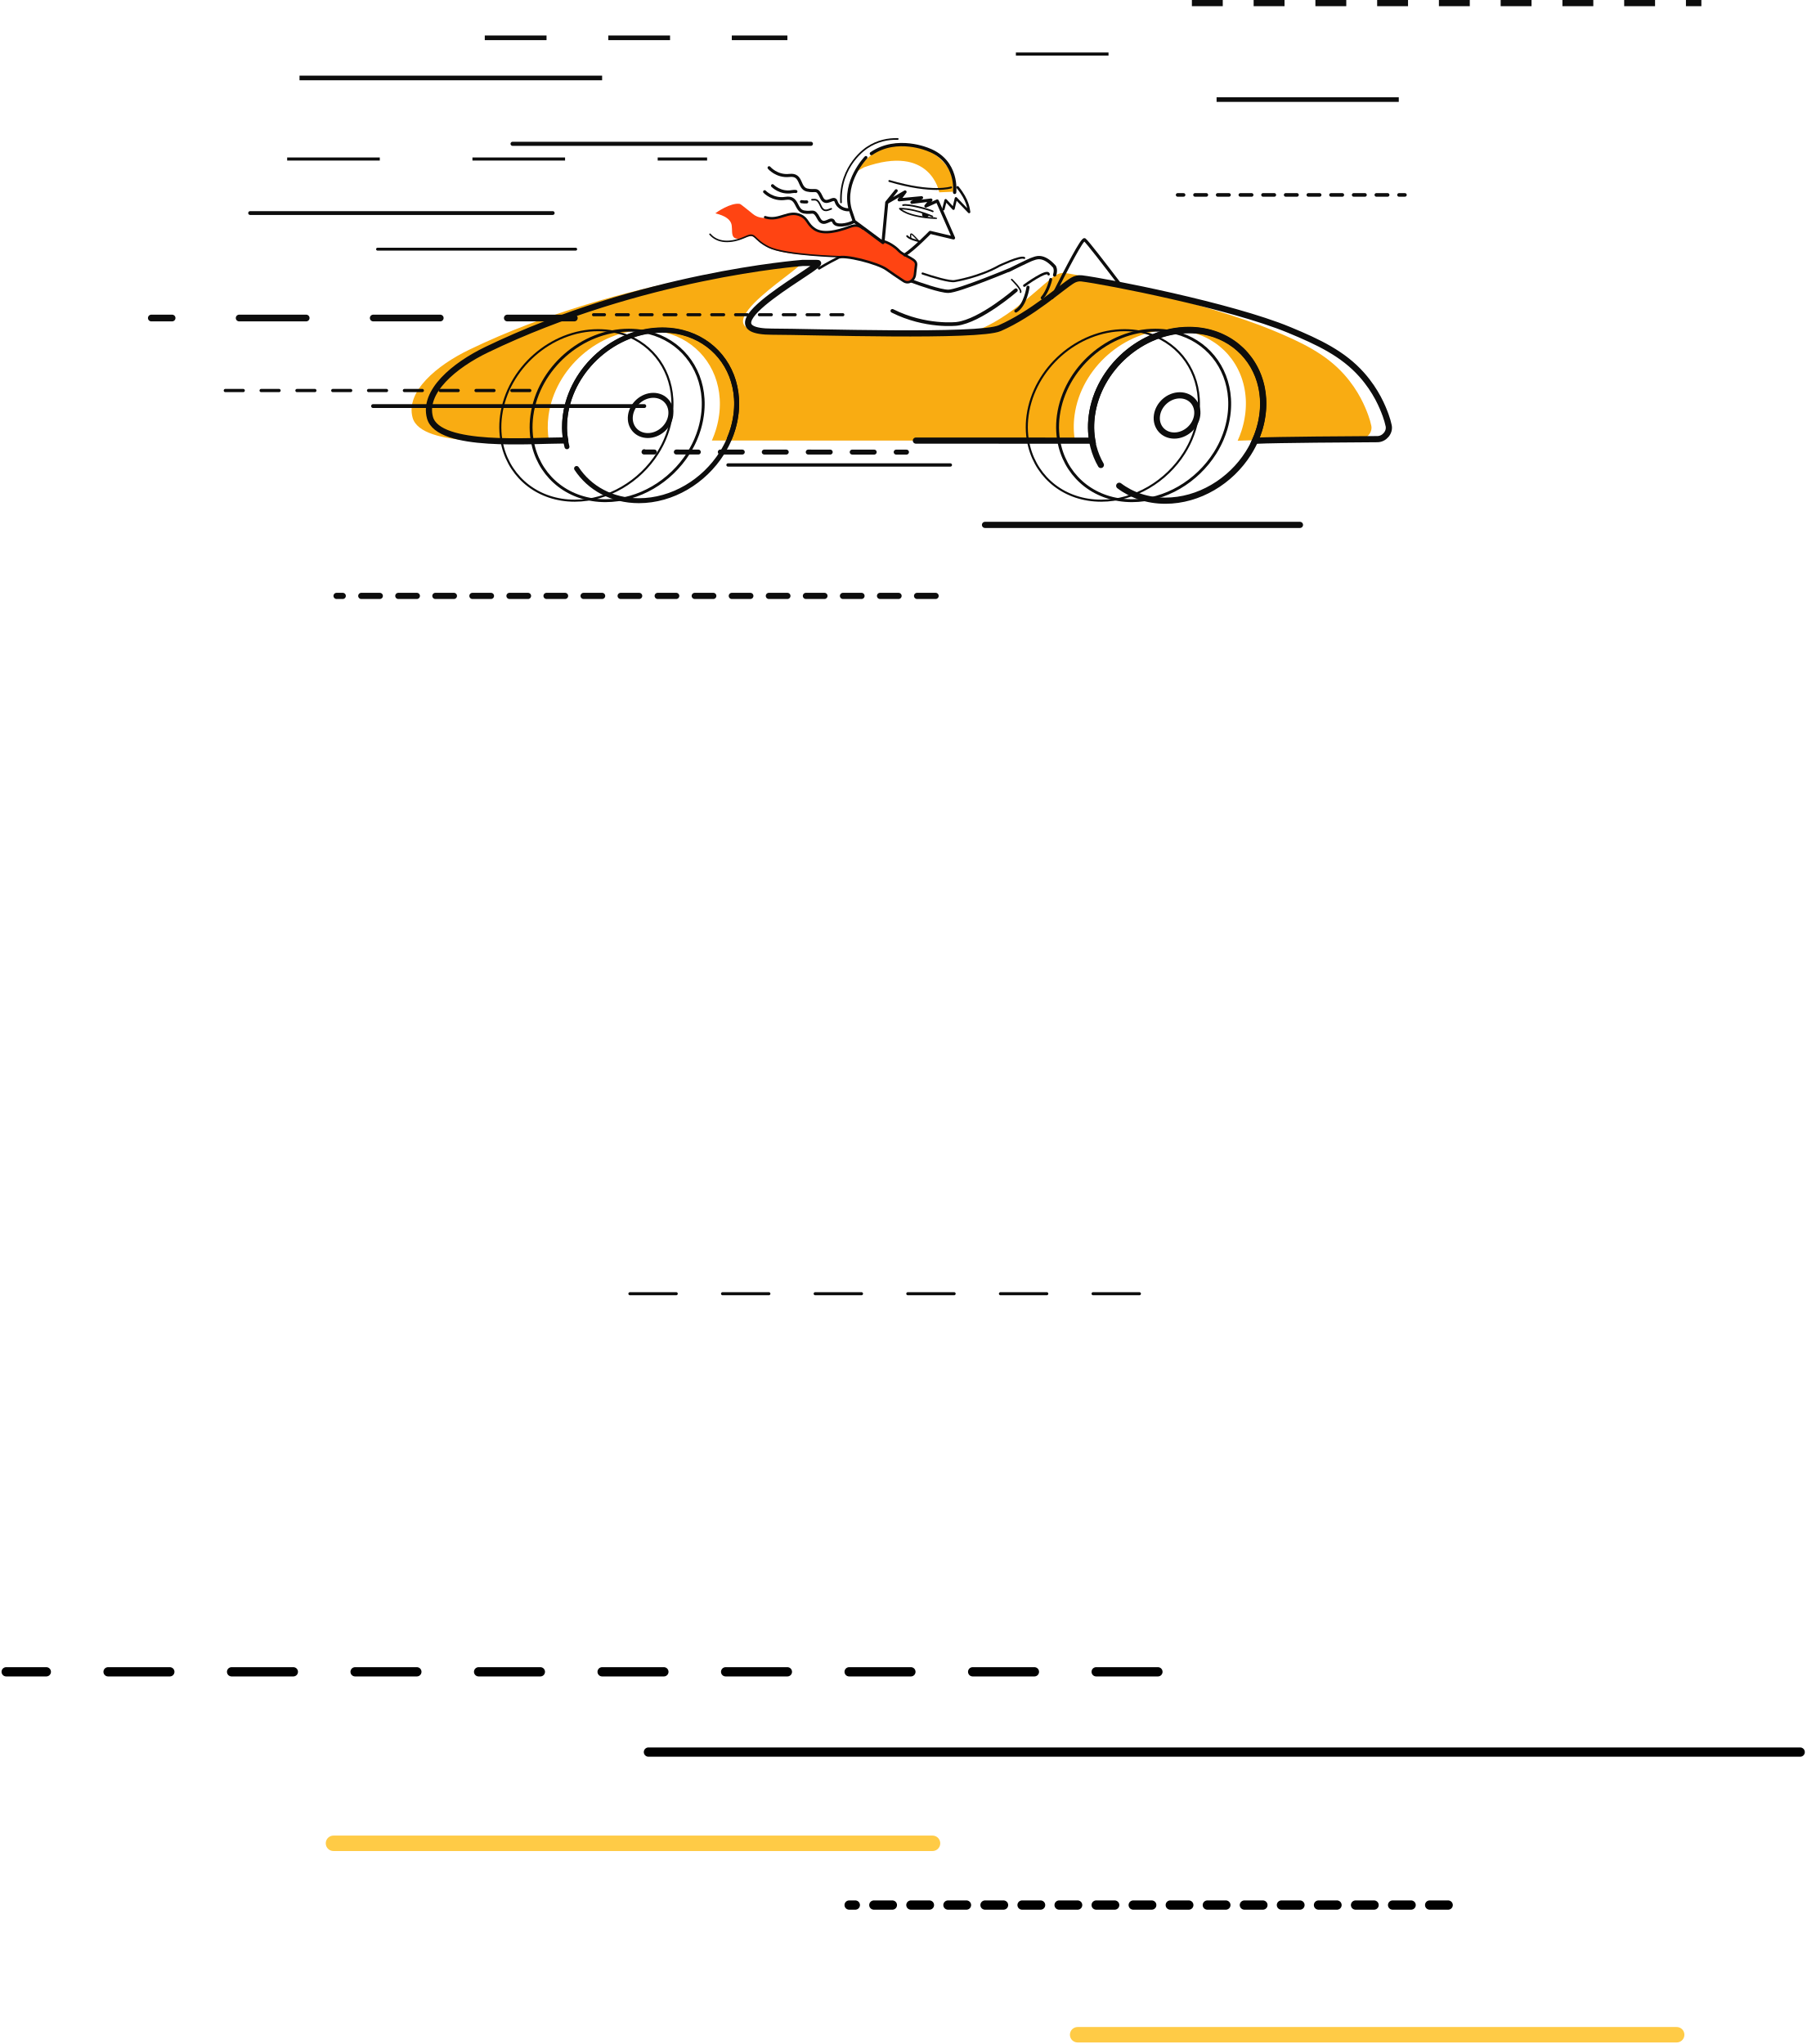
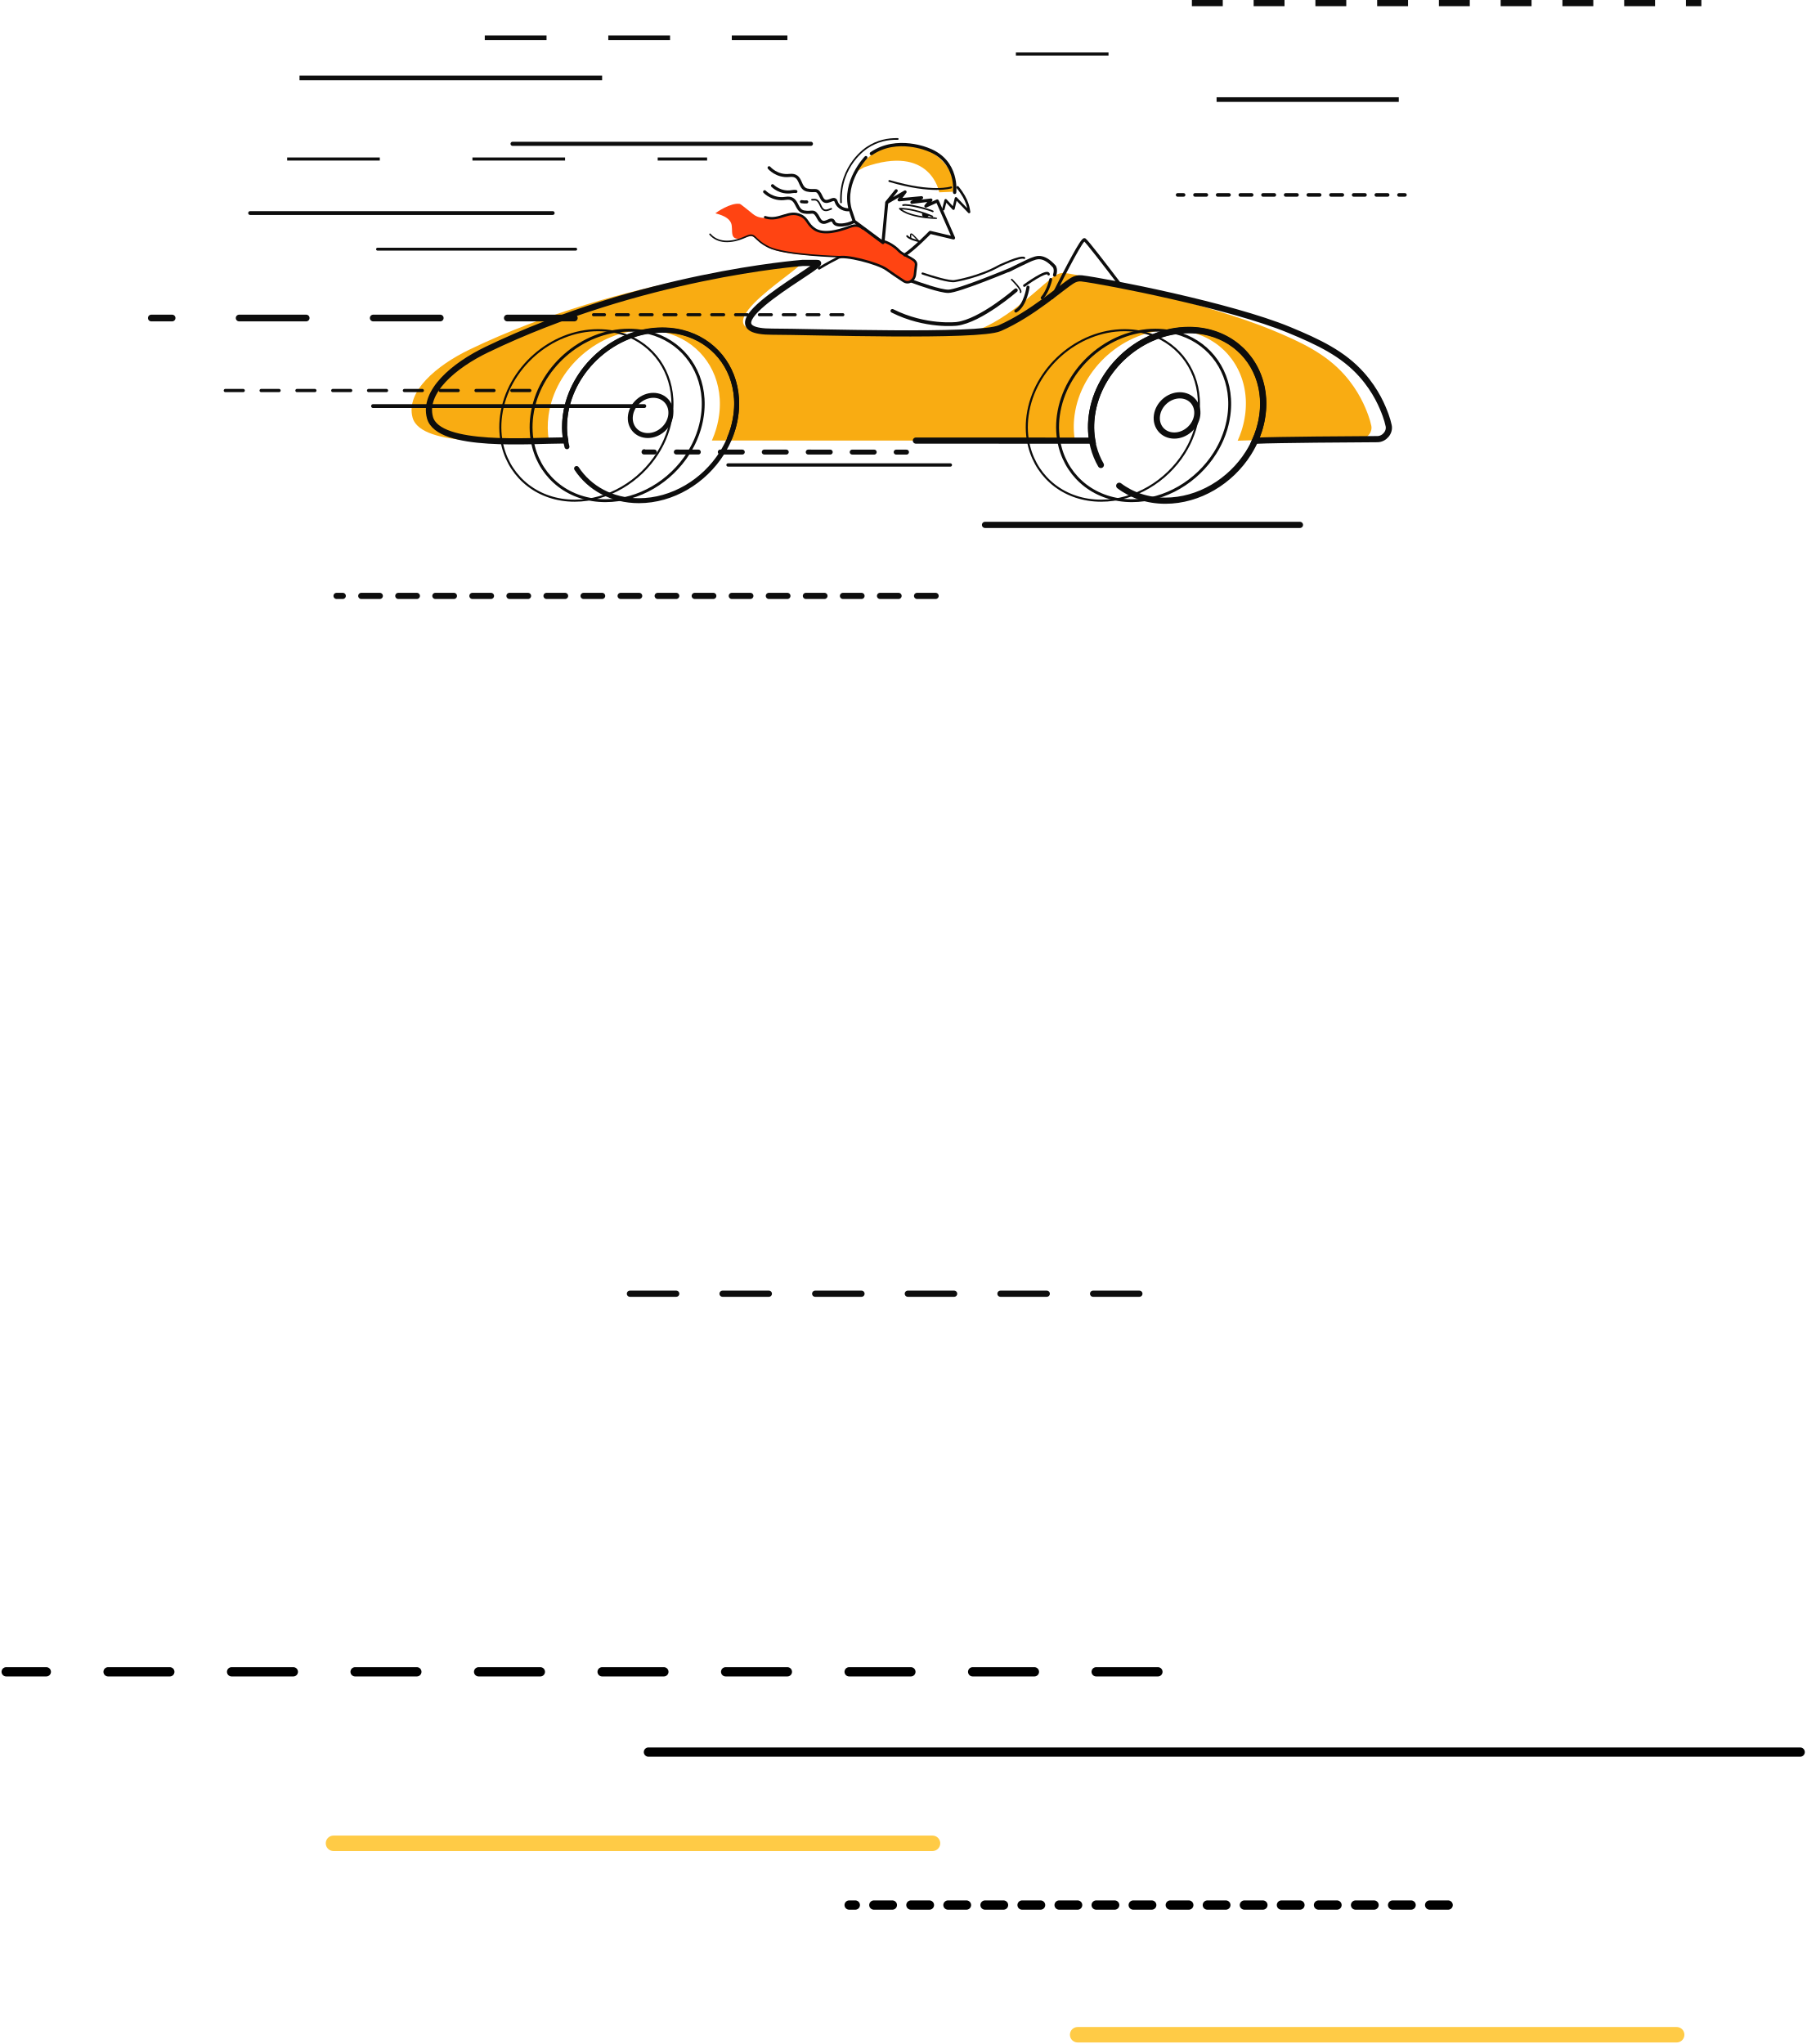
<svg xmlns="http://www.w3.org/2000/svg" width="585" height="662" viewBox="0 0 585 662" fill="none">
+   <line x1="204" y1="419" x2="370" y2="419" stroke="#0D0D0D" stroke-width="2" stroke-linecap="round" stroke-dasharray="15 15" />
  <line x1="386" y1="1" x2="551" y2="1" stroke="#0D0D0D" stroke-width="2" stroke-dasharray="10 10" />
  <line x1="93" y1="51.5" x2="229" y2="51.5" stroke="#0D0D0D" stroke-dasharray="30 30" />
  <line x1="329" y1="17.5" x2="388" y2="17.5" stroke="#0D0D0D" stroke-dasharray="30 30" />
  <line x1="394" y1="32.25" x2="453" y2="32.25" stroke="#0D0D0D" stroke-width="1.5" />
  <line x1="157" y1="12.25" x2="255" y2="12.25" stroke="#0D0D0D" stroke-width="1.5" stroke-dasharray="20 20" />
  <line x1="97" y1="25.25" x2="195" y2="25.25" stroke="#0D0D0D" stroke-width="1.5" />
  <path d="M303 193L109 193" stroke="#0D0D0D" stroke-width="2" stroke-linecap="round" stroke-dasharray="6 6" />
  <path d="M421 170H319" stroke="#0D0D0D" stroke-width="2" stroke-linecap="round" />
-   <path d="M204 419L370 419" stroke="#0D0D0D" stroke-linecap="round" stroke-dasharray="15 15" />
  <path d="M583 567.457L210 567.457" stroke="black" stroke-width="3" stroke-linecap="round" />
  <path d="M469 617H275" stroke="black" stroke-width="3" stroke-linecap="round" stroke-dasharray="6 6" />
  <path d="M302 597H108" stroke="#FFCB46" stroke-width="5" stroke-linecap="round" />
  <path d="M543 659H349" stroke="#FFCB46" stroke-width="5" stroke-linecap="round" />
  <path d="M375 541.457L2 541.457" stroke="black" stroke-width="3" stroke-linecap="round" stroke-dasharray="20 20" />
  <path d="M262.611 46.576L166 46.576" stroke="#0D0D0D" stroke-width="1.333" stroke-miterlimit="10" stroke-linecap="round" />
  <path d="M444.105 137.888C443.88 136.846 443.561 135.677 443.108 134.453C442.127 131.795 440.105 126.686 435.399 121.384C429.319 114.535 421.377 110.789 411.853 106.843C392.79 98.944 352.413 89.329 344.889 88.421C343.914 88.304 342.883 88.542 341.973 89.089C338.295 91.311 328.781 101.621 318.122 106.293C311.337 109.266 261.372 107.417 249.038 107.417C223.774 107.417 264.013 84.629 258.924 85.153C258.905 85.156 258.892 85.157 258.89 85.157C257.935 85.27 202.131 89.088 152.014 113.235C141.393 118.352 131.322 126.838 133.621 135.255C136.352 145.257 166.895 142.623 176.786 142.653H177.442H177.749C177.315 140.09 177.264 137.37 177.65 134.552C179.741 119.302 193.799 106.941 209.046 106.941C209.882 106.941 210.703 106.978 211.511 107.05C211.614 107.059 211.716 107.069 211.818 107.079C212.124 107.11 212.427 107.146 212.728 107.188C212.831 107.201 212.931 107.216 213.032 107.23C213.219 107.258 213.406 107.288 213.593 107.32C213.683 107.335 213.772 107.351 213.86 107.367C214.126 107.416 214.391 107.468 214.652 107.524H214.654C214.981 107.595 215.305 107.671 215.626 107.754C215.627 107.753 215.627 107.753 215.629 107.754C225.581 110.322 232.452 118.678 233.087 129.17C233.11 129.532 233.123 129.896 233.13 130.263C233.137 130.551 233.135 130.838 233.131 131.127C233.127 131.436 233.117 131.747 233.102 132.058C233.097 132.188 233.089 132.317 233.081 132.448C233.067 132.674 233.05 132.902 233.03 133.131C233.022 133.243 233.01 133.355 232.998 133.469C232.991 133.546 232.983 133.624 232.974 133.702C232.944 133.98 232.911 134.259 232.872 134.538C232.812 134.975 232.744 135.409 232.664 135.842C232.621 136.073 232.577 136.304 232.529 136.534C232.377 137.267 232.195 137.991 231.99 138.706C231.939 138.885 231.885 139.063 231.831 139.239C231.525 140.235 231.166 141.213 230.76 142.169C230.689 142.339 230.615 142.506 230.541 142.674L290.989 142.697C310.978 142.705 330.874 142.711 348.131 142.718C347.671 140.11 347.61 137.332 348.004 134.454C350.096 119.204 364.152 106.843 379.399 106.843C380.124 106.843 380.837 106.871 381.541 106.926C381.856 106.95 382.169 106.979 382.479 107.015C382.676 107.038 382.871 107.062 383.066 107.089C383.26 107.115 383.454 107.144 383.646 107.174C383.647 107.173 383.649 107.173 383.649 107.174C383.922 107.217 384.193 107.265 384.462 107.317C384.462 107.317 384.463 107.317 384.464 107.317C395.245 109.398 402.791 118.078 403.444 129.112V129.114C403.454 129.289 403.463 129.465 403.47 129.641C403.47 129.642 403.47 129.644 403.47 129.644C403.476 129.829 403.482 130.015 403.486 130.201C403.487 130.294 403.488 130.388 403.488 130.481C403.488 130.482 403.488 130.482 403.488 130.484C403.491 130.681 403.488 130.879 403.486 131.078C403.484 131.178 403.482 131.278 403.479 131.379C403.479 131.38 403.479 131.38 403.479 131.381C403.472 131.591 403.466 131.801 403.455 132.012C403.45 132.117 403.443 132.223 403.436 132.329C403.43 132.446 403.422 132.563 403.412 132.681C403.404 132.797 403.395 132.913 403.384 133.029C403.386 133.033 403.384 133.037 403.383 133.043C403.375 133.147 403.364 133.252 403.355 133.358C403.354 133.378 403.351 133.396 403.35 133.417C403.339 133.525 403.327 133.633 403.315 133.741C403.303 133.86 403.288 133.979 403.272 134.098C403.257 134.216 403.243 134.335 403.225 134.454C403.167 134.887 403.097 135.318 403.018 135.747C402.966 136.033 402.91 136.316 402.849 136.599C402.79 136.882 402.725 137.165 402.655 137.446C402.552 137.866 402.44 138.284 402.319 138.7C402.319 138.7 402.319 138.7 402.319 138.701C402.238 138.977 402.153 139.253 402.065 139.526C401.712 140.621 401.297 141.694 400.823 142.738C400.824 142.738 400.824 142.738 400.824 142.738C408.436 142.408 432.674 142.273 440.46 142.228C442.701 142.215 444.557 139.999 444.105 137.888Z" fill="#F9AC12" />
  <path d="M236.205 142.072C236.611 141.116 236.97 140.139 237.276 139.142C237.331 138.966 237.383 138.789 237.435 138.61C237.64 137.894 237.822 137.17 237.974 136.437C238.022 136.207 238.066 135.976 238.109 135.745C238.188 135.312 238.257 134.878 238.318 134.442C238.356 134.162 238.39 133.883 238.419 133.606C238.428 133.527 238.436 133.449 238.443 133.372C238.455 133.258 238.466 133.146 238.475 133.034C238.495 132.806 238.513 132.577 238.526 132.351C238.534 132.221 238.542 132.091 238.547 131.962C238.562 131.65 238.573 131.339 238.577 131.031C238.581 130.741 238.581 130.454 238.575 130.167C238.57 129.799 238.555 129.435 238.533 129.073C237.896 118.581 231.026 110.225 221.072 107.657C221.071 107.656 221.071 107.656 221.07 107.657C220.749 107.574 220.423 107.498 220.098 107.427H220.096C219.834 107.371 219.57 107.319 219.304 107.27C219.216 107.254 219.125 107.238 219.037 107.223C218.85 107.191 218.663 107.162 218.476 107.134C218.375 107.119 218.275 107.104 218.172 107.091C217.871 107.049 217.568 107.013 217.262 106.983C217.159 106.972 217.058 106.963 216.955 106.953C216.147 106.881 215.326 106.844 214.49 106.844C199.241 106.844 185.184 119.205 183.094 134.455C182.703 137.309 182.757 140.064 183.207 142.653" stroke="#0D0D0D" stroke-width="1.603" stroke-miterlimit="10" stroke-linecap="round" />
  <path d="M293.573 146.427C292.461 146.427 291.347 146.426 290.234 146.426" stroke="#0D0D0D" stroke-width="1.603" stroke-linecap="round" stroke-linejoin="round" />
  <path d="M283.114 146.423C259.637 146.414 236.384 146.404 215.469 146.396" stroke="#0D0D0D" stroke-width="1.603" stroke-linecap="round" stroke-linejoin="round" stroke-dasharray="7.12 7.12" />
  <path d="M211.908 146.395C210.788 146.395 209.675 146.393 208.569 146.393C208.587 146.357 208.601 146.324 208.617 146.289" stroke="#0D0D0D" stroke-width="1.603" stroke-linecap="round" stroke-linejoin="round" />
  <path d="M183.071 142.653H182.415C172.525 142.623 141.982 145.257 139.25 135.255C136.95 126.838 147.021 118.352 157.643 113.235C207.761 89.088 258.945 85.27 259.9 85.157C259.901 85.157 264.534 85.156 264.553 85.153C269.642 84.629 224.784 107.417 250.048 107.417C262.381 107.417 316.967 109.266 323.751 106.293C334.411 101.621 343.687 93.047 347.365 90.825C348.273 90.278 349.305 90.04 350.28 90.157C357.804 91.066 398.419 98.944 417.482 106.843C427.006 110.789 434.949 114.535 441.028 121.384C445.735 126.686 447.756 131.795 448.737 134.453C449.19 135.677 449.509 136.846 449.734 137.888C450.186 139.999 448.33 142.215 446.089 142.228C438.303 142.273 414.066 142.408 406.453 142.738C406.453 142.738 406.453 142.738 406.452 142.738C406.925 141.694 407.34 140.621 407.694 139.526C407.782 139.253 407.866 138.977 407.948 138.701C407.948 138.7 407.948 138.7 407.948 138.7C408.069 138.284 408.182 137.866 408.284 137.446C408.354 137.165 408.419 136.882 408.478 136.599C408.539 136.316 408.596 136.033 408.648 135.747C408.726 135.318 408.795 134.887 408.855 134.454C408.871 134.335 408.885 134.216 408.901 134.098C408.916 133.979 408.931 133.86 408.944 133.741C408.956 133.633 408.968 133.525 408.979 133.417C408.98 133.396 408.983 133.378 408.984 133.358C408.995 133.252 409.006 133.147 409.012 133.043C409.015 133.037 409.015 133.033 409.014 133.029C409.024 132.913 409.034 132.797 409.042 132.681C409.051 132.563 409.059 132.446 409.066 132.329C409.072 132.223 409.079 132.117 409.084 132.012C409.095 131.801 409.102 131.591 409.108 131.381C409.108 131.38 409.108 131.38 409.108 131.379C409.111 131.278 409.114 131.178 409.115 131.078C409.118 130.879 409.12 130.681 409.118 130.484C409.118 130.482 409.118 130.482 409.118 130.481C409.118 130.388 409.116 130.294 409.115 130.201C409.111 130.015 409.106 129.829 409.099 129.644C409.099 129.644 409.099 129.642 409.099 129.641C409.092 129.465 409.083 129.289 409.074 129.114V129.112C408.422 118.078 400.875 109.398 390.094 107.317C390.092 107.317 390.091 107.317 390.091 107.317C389.821 107.265 389.55 107.217 389.278 107.174C389.278 107.173 389.276 107.173 389.275 107.174C389.083 107.144 388.889 107.115 388.695 107.089C388.5 107.062 388.304 107.038 388.108 107.015C387.798 106.979 387.486 106.95 387.17 106.926C386.468 106.871 385.755 106.843 385.028 106.843C369.78 106.843 355.724 119.204 353.634 134.454C353.24 137.332 353.298 140.11 353.761 142.718C336.503 142.711 316.607 142.705 296.618 142.697" stroke="#0D0D0D" stroke-width="2" stroke-miterlimit="10" stroke-linecap="round" />
  <path d="M186.725 151.732C190.912 158.086 198.155 162.16 206.91 162.16C217.775 162.16 228.037 155.884 233.793 146.758C234.302 145.953 234.774 145.125 235.21 144.278C235.318 144.069 235.423 143.856 235.526 143.644C235.679 143.33 235.827 143.014 235.967 142.694C236.046 142.519 236.122 142.344 236.195 142.168C236.601 141.212 236.961 140.234 237.266 139.238C237.321 139.062 237.373 138.884 237.425 138.705C237.631 137.989 237.813 137.266 237.965 136.532C238.013 136.303 238.057 136.072 238.1 135.841C238.179 135.408 238.248 134.974 238.308 134.537C238.347 134.258 238.38 133.979 238.41 133.701C238.419 133.622 238.427 133.545 238.434 133.468C238.446 133.354 238.456 133.242 238.466 133.13C238.486 132.901 238.503 132.673 238.516 132.447C238.524 132.316 238.532 132.187 238.538 132.057C238.552 131.746 238.563 131.435 238.567 131.126C238.571 130.837 238.571 130.549 238.566 130.262C238.56 129.895 238.546 129.531 238.523 129.169C237.886 118.677 231.016 110.321 221.064 107.753C221.063 107.751 221.063 107.751 221.062 107.753C220.74 107.67 220.415 107.594 220.089 107.523H220.088C219.826 107.467 219.562 107.415 219.296 107.365C219.208 107.349 219.117 107.333 219.029 107.319C218.842 107.287 218.655 107.257 218.468 107.229C218.368 107.215 218.266 107.2 218.164 107.187C217.863 107.145 217.56 107.109 217.254 107.078C217.151 107.068 217.05 107.058 216.947 107.049C216.139 106.977 215.318 106.939 214.482 106.939C199.233 106.939 185.176 119.301 183.086 134.551C182.596 138.127 182.807 141.546 183.615 144.683H183.616M209.802 141.065C206.204 141.065 203.687 138.148 204.181 134.551C204.674 130.953 207.991 128.035 211.589 128.035C215.187 128.035 217.703 130.953 217.21 134.551C216.717 138.148 213.4 141.065 209.802 141.065Z" stroke="#0D0D0D" stroke-width="1.603" stroke-miterlimit="10" stroke-linecap="round" stroke-linejoin="round" />
  <path d="M227.582 133.701C227.591 133.622 227.599 133.545 227.606 133.468C227.618 133.354 227.629 133.242 227.638 133.13C227.658 132.901 227.675 132.673 227.689 132.447C227.697 132.316 227.705 132.187 227.71 132.057C227.725 131.746 227.735 131.435 227.739 131.126C227.743 130.837 227.743 130.549 227.738 130.262C227.733 129.895 227.718 129.531 227.695 129.169C227.058 118.677 220.189 110.321 210.235 107.753C210.234 107.751 210.234 107.751 210.233 107.753C209.912 107.67 209.586 107.594 209.26 107.523H209.259C208.997 107.467 208.733 107.415 208.467 107.365C208.379 107.349 208.288 107.333 208.2 107.319C208.013 107.287 207.826 107.257 207.639 107.229C207.538 107.215 207.437 107.2 207.335 107.187C207.034 107.145 206.731 107.109 206.425 107.078C206.322 107.068 206.221 107.058 206.118 107.049C205.31 106.977 204.489 106.939 203.653 106.939C188.404 106.939 174.347 119.301 172.257 134.551C171.767 138.127 171.978 141.546 172.786 144.683H172.787C175.423 154.918 184.411 162.16 196.083 162.16C206.949 162.16 217.21 155.884 222.966 146.758C223.475 145.953 223.948 145.125 224.383 144.278C224.492 144.069 224.597 143.856 224.7 143.644C224.852 143.33 225 143.014 225.141 142.694C225.219 142.519 225.295 142.344 225.369 142.168C225.775 141.212 226.134 140.234 226.44 139.238C226.495 139.062 226.547 138.884 226.599 138.705C226.805 137.989 226.986 137.266 227.138 136.532C227.187 136.303 227.231 136.072 227.273 135.841C227.352 135.408 227.422 134.974 227.482 134.537C227.519 134.258 227.554 133.979 227.582 133.701Z" stroke="#0D0D0D" stroke-width="0.935" stroke-miterlimit="10" stroke-linecap="round" />
  <path d="M217.616 133.701C217.625 133.622 217.633 133.545 217.64 133.468C217.652 133.354 217.662 133.242 217.672 133.13C217.692 132.901 217.709 132.673 217.722 132.447C217.73 132.316 217.739 132.187 217.744 132.057C217.759 131.746 217.769 131.435 217.773 131.126C217.777 130.837 217.777 130.549 217.772 130.262C217.767 129.895 217.752 129.531 217.729 129.169C217.092 118.677 210.222 110.321 200.27 107.753C200.269 107.751 200.269 107.751 200.268 107.753C199.946 107.67 199.621 107.594 199.295 107.523H199.294C199.032 107.467 198.768 107.415 198.502 107.365C198.414 107.349 198.323 107.333 198.235 107.319C198.048 107.287 197.861 107.257 197.674 107.229C197.574 107.215 197.473 107.2 197.37 107.187C197.069 107.145 196.766 107.109 196.46 107.078C196.357 107.068 196.256 107.058 196.153 107.049C195.345 106.977 194.524 106.939 193.688 106.939C178.439 106.939 164.382 119.301 162.292 134.551C161.802 138.127 162.013 141.546 162.821 144.683H162.822C165.458 154.918 174.446 162.16 186.118 162.16C196.984 162.16 207.246 155.884 213.002 146.758C213.51 145.953 213.983 145.125 214.418 144.278C214.527 144.069 214.632 143.856 214.735 143.644C214.887 143.33 215.035 143.014 215.176 142.694C215.254 142.519 215.331 142.344 215.404 142.168C215.81 141.212 216.169 140.234 216.475 139.238C216.53 139.062 216.582 138.884 216.634 138.705C216.84 137.989 217.021 137.266 217.174 136.532C217.222 136.303 217.266 136.072 217.308 135.841C217.387 135.408 217.457 134.974 217.517 134.537C217.553 134.258 217.588 133.979 217.616 133.701Z" stroke="#0D0D0D" stroke-width="0.668" stroke-miterlimit="10" stroke-linecap="round" stroke-linejoin="round" />
  <path d="M362.468 157.33C366.489 160.378 371.62 162.16 377.412 162.16C388.277 162.16 398.539 155.884 404.295 146.758C404.804 145.953 405.277 145.125 405.712 144.278C405.82 144.069 405.926 143.856 406.029 143.644C406.181 143.33 406.329 143.014 406.469 142.694C406.548 142.519 406.624 142.344 406.698 142.168C407.104 141.212 407.463 140.234 407.769 139.238C407.823 139.062 407.876 138.884 407.928 138.705C408.133 137.989 408.315 137.266 408.467 136.532C408.515 136.303 408.559 136.072 408.602 135.841C408.681 135.408 408.75 134.974 408.81 134.537C408.849 134.258 408.883 133.979 408.912 133.701C408.921 133.622 408.929 133.545 408.936 133.468C408.948 133.354 408.959 133.242 408.968 133.13C408.988 132.901 409.005 132.673 409.019 132.447C409.027 132.316 409.035 132.187 409.04 132.057C409.055 131.746 409.065 131.435 409.069 131.126C409.073 130.837 409.073 130.549 409.068 130.262C409.063 129.895 409.048 129.531 409.025 129.169C408.388 118.677 401.519 110.321 391.565 107.753C391.564 107.751 391.564 107.751 391.563 107.753C391.241 107.67 390.916 107.594 390.59 107.523H390.589C390.327 107.467 390.063 107.415 389.797 107.365C389.709 107.349 389.618 107.333 389.53 107.319C389.343 107.287 389.156 107.257 388.969 107.229C388.869 107.215 388.767 107.2 388.665 107.187C388.364 107.145 388.061 107.109 387.755 107.078C387.652 107.068 387.551 107.058 387.448 107.049C386.64 106.977 385.819 106.939 384.983 106.939C369.734 106.939 355.677 119.301 353.587 134.551C353.097 138.127 353.308 141.546 354.116 144.683H354.117C354.661 146.792 355.474 148.775 356.524 150.592M380.304 141.065C376.707 141.065 374.189 138.148 374.683 134.551C375.176 130.953 378.494 128.035 382.091 128.035C385.689 128.035 388.205 130.953 387.712 134.551C387.218 138.148 383.902 141.065 380.304 141.065Z" stroke="#0D0D0D" stroke-width="2" stroke-miterlimit="10" stroke-linecap="round" stroke-linejoin="round" />
  <path d="M398.084 133.701C398.093 133.622 398.101 133.545 398.108 133.468C398.12 133.354 398.131 133.242 398.14 133.13C398.16 132.901 398.177 132.673 398.191 132.447C398.199 132.316 398.207 132.187 398.212 132.057C398.227 131.746 398.237 131.435 398.241 131.126C398.245 130.837 398.245 130.549 398.24 130.262C398.235 129.895 398.22 129.531 398.197 129.169C397.56 118.677 390.691 110.321 380.737 107.753C380.736 107.751 380.736 107.751 380.734 107.753C380.413 107.67 380.088 107.594 379.762 107.523H379.761C379.499 107.467 379.235 107.415 378.969 107.365C378.881 107.349 378.79 107.333 378.702 107.319C378.515 107.287 378.328 107.257 378.141 107.229C378.041 107.215 377.939 107.2 377.837 107.187C377.536 107.145 377.233 107.109 376.927 107.078C376.824 107.068 376.723 107.058 376.62 107.049C375.812 106.977 374.991 106.939 374.155 106.939C358.906 106.939 344.849 119.301 342.759 134.551C342.269 138.127 342.48 141.546 343.288 144.683H343.289C345.925 154.918 354.913 162.16 366.585 162.16C377.451 162.16 387.712 155.884 393.468 146.758C393.977 145.953 394.45 145.125 394.885 144.278C394.993 144.069 395.099 143.856 395.202 143.644C395.354 143.33 395.502 143.014 395.642 142.694C395.721 142.519 395.797 142.344 395.871 142.168C396.277 141.212 396.636 140.234 396.942 139.238C396.997 139.062 397.049 138.884 397.101 138.705C397.307 137.989 397.488 137.266 397.64 136.532C397.688 136.303 397.733 136.072 397.775 135.841C397.854 135.408 397.924 134.974 397.984 134.537C398.021 134.258 398.054 133.979 398.084 133.701Z" stroke="#0D0D0D" stroke-width="0.935" stroke-miterlimit="10" stroke-linecap="round" />
  <path d="M388.117 133.701C388.126 133.622 388.134 133.545 388.141 133.468C388.153 133.354 388.163 133.242 388.173 133.13C388.193 132.901 388.21 132.673 388.223 132.447C388.231 132.316 388.239 132.187 388.245 132.057C388.26 131.746 388.27 131.435 388.274 131.126C388.278 130.837 388.278 130.549 388.273 130.262C388.268 129.895 388.253 129.531 388.23 129.169C387.593 118.677 380.723 110.321 370.771 107.753C370.77 107.751 370.77 107.751 370.769 107.753C370.447 107.67 370.122 107.594 369.796 107.523H369.795C369.533 107.467 369.269 107.415 369.003 107.365C368.915 107.349 368.824 107.333 368.736 107.319C368.549 107.287 368.362 107.257 368.175 107.229C368.075 107.215 367.973 107.2 367.871 107.187C367.57 107.145 367.267 107.109 366.961 107.078C366.858 107.068 366.757 107.058 366.654 107.049C365.846 106.977 365.025 106.939 364.189 106.939C348.94 106.939 334.883 119.301 332.793 134.551C332.303 138.127 332.514 141.546 333.322 144.683H333.323C335.959 154.918 344.947 162.16 356.619 162.16C367.485 162.16 377.747 155.884 383.503 146.758C384.011 145.953 384.484 145.125 384.919 144.278C385.028 144.069 385.133 143.856 385.236 143.644C385.388 143.33 385.536 143.014 385.677 142.694C385.755 142.519 385.832 142.344 385.905 142.168C386.311 141.212 386.67 140.234 386.976 139.238C387.031 139.062 387.083 138.884 387.135 138.705C387.341 137.989 387.522 137.266 387.675 136.532C387.723 136.303 387.767 136.072 387.809 135.841C387.888 135.408 387.958 134.974 388.018 134.537C388.054 134.258 388.087 133.979 388.117 133.701Z" stroke="#0D0D0D" stroke-width="0.668" stroke-miterlimit="10" stroke-linecap="round" stroke-linejoin="round" />
  <path d="M235.767 150.593H307.785" stroke="#0D0D0D" stroke-width="1.068" stroke-miterlimit="10" stroke-linecap="round" />
  <path d="M455.001 63.129H453.072" stroke="#0D0D0D" stroke-width="1.157" stroke-miterlimit="10" stroke-linecap="round" />
  <path d="M449.399 63.129H385.144" stroke="#0D0D0D" stroke-width="1.157" stroke-miterlimit="10" stroke-linecap="round" stroke-dasharray="3.67 3.67" />
  <path d="M383.309 63.129H381.379" stroke="#0D0D0D" stroke-width="1.157" stroke-miterlimit="10" stroke-linecap="round" />
  <path d="M272.959 101.93H192.22" stroke="#0D0D0D" stroke-miterlimit="10" stroke-linecap="round" stroke-dasharray="3.86 3.86" />
  <path d="M208.66 131.519H120.811" stroke="#0D0D0D" stroke-width="1.24" stroke-miterlimit="10" stroke-linecap="round" />
  <path d="M186.449 80.701H122.263" stroke="#0D0D0D" stroke-width="0.93" stroke-miterlimit="10" stroke-linecap="round" />
  <path d="M179 69H81" stroke="#0D0D0D" stroke-width="1.24" stroke-miterlimit="10" stroke-linecap="round" />
  <path d="M186 103L49 103" stroke="#0D0D0D" stroke-width="2.171" stroke-miterlimit="10" stroke-linecap="round" stroke-dasharray="21.71 21.71" />
  <path d="M72.971 126.481H174.664" stroke="#0D0D0D" stroke-width="1.044" stroke-miterlimit="10" stroke-linecap="round" stroke-dasharray="5.8 5.8" />
  <path d="M304.18 62.285C304.18 62.285 301.449 46.448 279.838 54.178L277.181 55.685C277.181 55.685 283.101 45.504 294.044 46.824C304.987 48.144 309.103 56.628 309.04 59.833C308.977 63.038 308.73 62.096 308.73 62.096L304.18 62.285Z" fill="#F9AC12" />
  <path d="M340.698 96.427C345.708 86.421 350.462 77.379 351.222 77.625C351.235 77.629 351.243 77.634 351.249 77.638C352.049 78.187 357.941 85.865 362.258 91.555" stroke="#0D0D0D" stroke-miterlimit="10" stroke-linecap="round" />
  <path d="M292.449 66.447C294.195 65.983 301.318 67.984 302.089 68.455" stroke="#0D0D0D" stroke-width="0.532" stroke-miterlimit="10" stroke-linecap="round" stroke-linejoin="round" />
  <path d="M291.396 67.562C291.396 67.562 293.602 70.302 303.261 70.683C303.261 70.685 297.05 67.562 291.396 67.562Z" stroke="#0D0D0D" stroke-width="0.493" stroke-miterlimit="10" stroke-linecap="round" stroke-linejoin="round" />
  <path d="M298.718 68.98C298.46 69.617 298.75 70.271 299.365 70.441C299.979 70.61 300.685 70.231 300.942 69.594" fill="#0D0D0D" />
  <path d="M297.978 78.21C296.688 77.927 294.471 77.333 293.784 76.472" stroke="#0D0D0D" stroke-width="0.583" stroke-miterlimit="10" stroke-linecap="round" stroke-linejoin="round" />
  <path d="M297.277 77.815C297.277 77.815 295.613 75.93 295.165 75.779C294.718 75.628 294.97 77.213 294.97 77.213" stroke="#0D0D0D" stroke-width="0.399" stroke-miterlimit="10" stroke-linecap="round" stroke-linejoin="round" />
  <path d="M305.507 67.76L306.263 64.848L308.789 67.589L309.593 64.233L313.852 68.659C313.651 67.715 313.576 64.848 310.122 60.669" stroke="#0D0D0D" stroke-width="0.801" stroke-miterlimit="10" stroke-linecap="round" stroke-linejoin="round" />
  <path d="M308.038 60.699C308.038 60.699 302.069 62.754 288.02 58.625" stroke="#0D0D0D" stroke-width="0.612" stroke-miterlimit="10" stroke-linecap="round" stroke-linejoin="round" />
  <path d="M272.371 65.562C271.779 53.453 280.798 47.82 280.798 47.82C284.135 45.567 287.658 44.929 290.75 45.006" stroke="#0D0D0D" stroke-width="0.534" stroke-miterlimit="10" stroke-linecap="round" stroke-linejoin="round" />
  <path d="M249.077 54.328C249.077 54.328 251.54 57.282 255.696 56.816C259.852 56.35 258.515 60.861 261.36 61.541C264.204 62.221 264.535 60.6 266.015 63.9C267.495 67.2 270.074 63.098 270.788 65.28C271.503 67.463 273.79 68.023 274.805 67.926" stroke="#0D0D0D" stroke-miterlimit="10" stroke-linecap="round" stroke-linejoin="round" />
  <path d="M262.978 64.684C264.316 64.669 264.771 64.382 265.862 66.812C266.786 68.873 268.146 67.996 269.194 67.634" stroke="#0D0D0D" stroke-width="0.534" stroke-miterlimit="10" stroke-linecap="round" stroke-linejoin="round" />
  <path d="M259.563 65.314C260.271 65.435 260.816 65.425 261.261 65.391" stroke="#0D0D0D" stroke-miterlimit="10" stroke-linecap="round" stroke-linejoin="round" />
  <path d="M250.193 60.149C250.193 60.149 252.671 62.755 256.52 62.065C257 61.978 257.406 61.97 257.754 62.022" stroke="#0D0D0D" stroke-miterlimit="10" stroke-linecap="round" stroke-linejoin="round" />
  <path d="M247.631 62.099C247.631 62.099 250.259 64.909 254.414 64.243C258.568 63.577 257.457 68.119 260.353 68.653C263.248 69.189 263.498 67.563 265.156 70.766C266.815 73.967 269.196 69.772 270.027 71.902C270.652 73.505 274.423 72.885 276.38 71.852" stroke="#0D0D0D" stroke-miterlimit="10" stroke-linecap="round" stroke-linejoin="round" />
  <path d="M341.551 89.056C342.109 87.332 341.491 86.374 341.491 86.374C337.691 82.065 335.219 83.693 334.443 83.884C333.667 84.075 326.543 87.619 326.543 87.619L327.647 87.105C327.647 87.105 310.334 94.346 307.117 94.346C304.5 94.346 297.661 91.915 295.193 91.006" stroke="#0D0D0D" stroke-width="1.068" stroke-miterlimit="10" stroke-linecap="round" stroke-linejoin="round" />
  <path d="M327.637 90.527C327.637 90.527 330.989 93.746 330.517 94.665" stroke="#0D0D0D" stroke-width="0.488" stroke-miterlimit="10" stroke-linecap="round" stroke-linejoin="round" />
  <path d="M331.733 92.504C331.733 92.504 339.271 86.987 339.593 88.826" stroke="#0D0D0D" stroke-width="0.801" stroke-miterlimit="10" stroke-linecap="round" stroke-linejoin="round" />
  <path d="M298.774 88.576C302.105 89.693 307.665 91.408 309.295 91.014C309.295 91.014 317.169 89.749 323.649 86.072C323.649 86.072 330.412 82.854 331.695 83.544" stroke="#0D0D0D" stroke-width="0.668" stroke-miterlimit="10" stroke-linecap="round" stroke-linejoin="round" />
  <path d="M329 94C329 94 317.595 103.942 309.858 104.888C309.858 104.888 299.74 106.08 289 100.684" stroke="#0D0D0D" stroke-width="1.202" stroke-miterlimit="10" stroke-linecap="round" stroke-linejoin="round" />
  <path d="M332.925 93.022C332.925 93.022 332.121 98.884 328.996 100.723" stroke="#0D0D0D" stroke-miterlimit="10" stroke-linecap="round" stroke-linejoin="round" />
  <path d="M241.582 67.496C243.707 69.139 244.083 69.674 245.193 70.122C245.794 70.365 246.749 70.641 248.127 70.597C253.824 70.799 255.361 68.13 259.254 69.906C261.665 71.005 261.366 72.777 263.811 74.395C266.818 76.385 270.75 74.805 273.672 74.141C273.754 74.122 273.83 74.093 273.903 74.051C274.524 73.701 277.745 72.007 279.121 73.759C279.153 73.8 279.189 73.84 279.228 73.875C281.537 75.936 282.155 76.263 282.262 76.167C282.453 75.996 282.749 76.012 282.99 76.1C283.897 76.43 285.211 78.107 285.314 78.122C287.533 78.434 289.95 80.153 290.971 81.247C291.991 82.341 293.479 82.966 294.854 83.747C296.23 84.528 296.789 85.075 296.65 86.091C296.512 87.107 296.458 87.887 296.266 89.293C296.074 90.7 294.434 92.418 292.577 91.168C290.72 89.918 288.775 88.857 287.084 87.418C285.018 85.662 278.282 84.243 277.767 84.136C277.745 84.132 277.725 84.126 277.705 84.121C277.326 84.013 273.448 82.932 269.607 82.979C269.591 82.979 269.575 82.979 269.559 82.978C266.877 82.829 254.191 82.822 248.947 80.213C243.688 77.597 245.062 75.709 241.543 76.837C235.451 78.79 237.741 74.428 236.733 72.168C235.63 69.696 231.539 69.201 231.707 69.053C232.029 68.769 236.663 65.559 239.568 66.032C239.834 66.076 240.403 66.583 241.582 67.496Z" fill="#FF4412" />
  <path d="M340.283 90.494C340.283 90.494 339.565 94.057 337.511 96.47" stroke="#0D0D0D" stroke-width="0.935" stroke-miterlimit="10" stroke-linecap="round" stroke-linejoin="round" />
  <path d="M271.808 83.135C271.808 83.135 254.216 82.655 248.955 80.043C243.696 77.431 244.873 75.152 241.551 76.672C236.525 78.971 232.319 78.626 229.939 75.868" stroke="#0D0D0D" stroke-width="0.488" stroke-miterlimit="10" stroke-linecap="round" stroke-linejoin="round" />
  <path d="M279.541 74.014C277.298 72.27 275.945 73.276 273.811 73.952C271.976 74.533 266.874 76.25 263.823 74.235C261.378 72.619 261.677 70.851 259.266 69.753C255.372 67.979 252.485 71.633 248.139 70.442C248.024 70.41 247.912 70.376 247.804 70.342" stroke="#0D0D0D" stroke-width="0.801" stroke-miterlimit="10" stroke-linecap="round" stroke-linejoin="round" />
  <path d="M265.254 86.925C268.021 85.232 270.341 84.056 271.051 83.704C271.171 83.646 271.281 83.571 271.394 83.499C273.188 82.354 284.314 85.213 287.094 87.237C288.893 88.546 290.731 89.733 292.587 90.981C294.445 92.23 296.084 90.514 296.276 89.109C296.468 87.704 296.522 86.925 296.66 85.911C296.799 84.897 296.24 84.351 294.864 83.571C293.489 82.791 292.001 82.167 290.981 81.075C289.96 79.982 287.543 78.266 285.324 77.955" stroke="#0D0D0D" stroke-width="0.801" stroke-miterlimit="10" stroke-linecap="round" stroke-linejoin="round" />
  <path d="M309.165 62.311C309.165 62.311 310.449 52.216 300.691 48.484C300.691 48.484 290.532 44.034 282.201 49.742" stroke="#0D0D0D" stroke-width="1.068" stroke-miterlimit="10" stroke-linecap="round" stroke-linejoin="round" />
  <path d="M280.428 51.023C280.428 51.023 272.912 58.768 275.309 67.742L276.624 71.641L285.957 78.569L287.181 65.552L290.244 61.781L287.157 65.631L293.113 62.159L291.186 64.72L298.457 64.031L295.32 65.524L301.49 64.784L299.847 66.745L303.526 65.082L303.789 65.61L308.816 77.061L301.241 75.256C301.241 75.256 296.038 80.619 293.019 82.549" stroke="#0D0D0D" stroke-miterlimit="10" stroke-linecap="round" stroke-linejoin="round" />
</svg>
